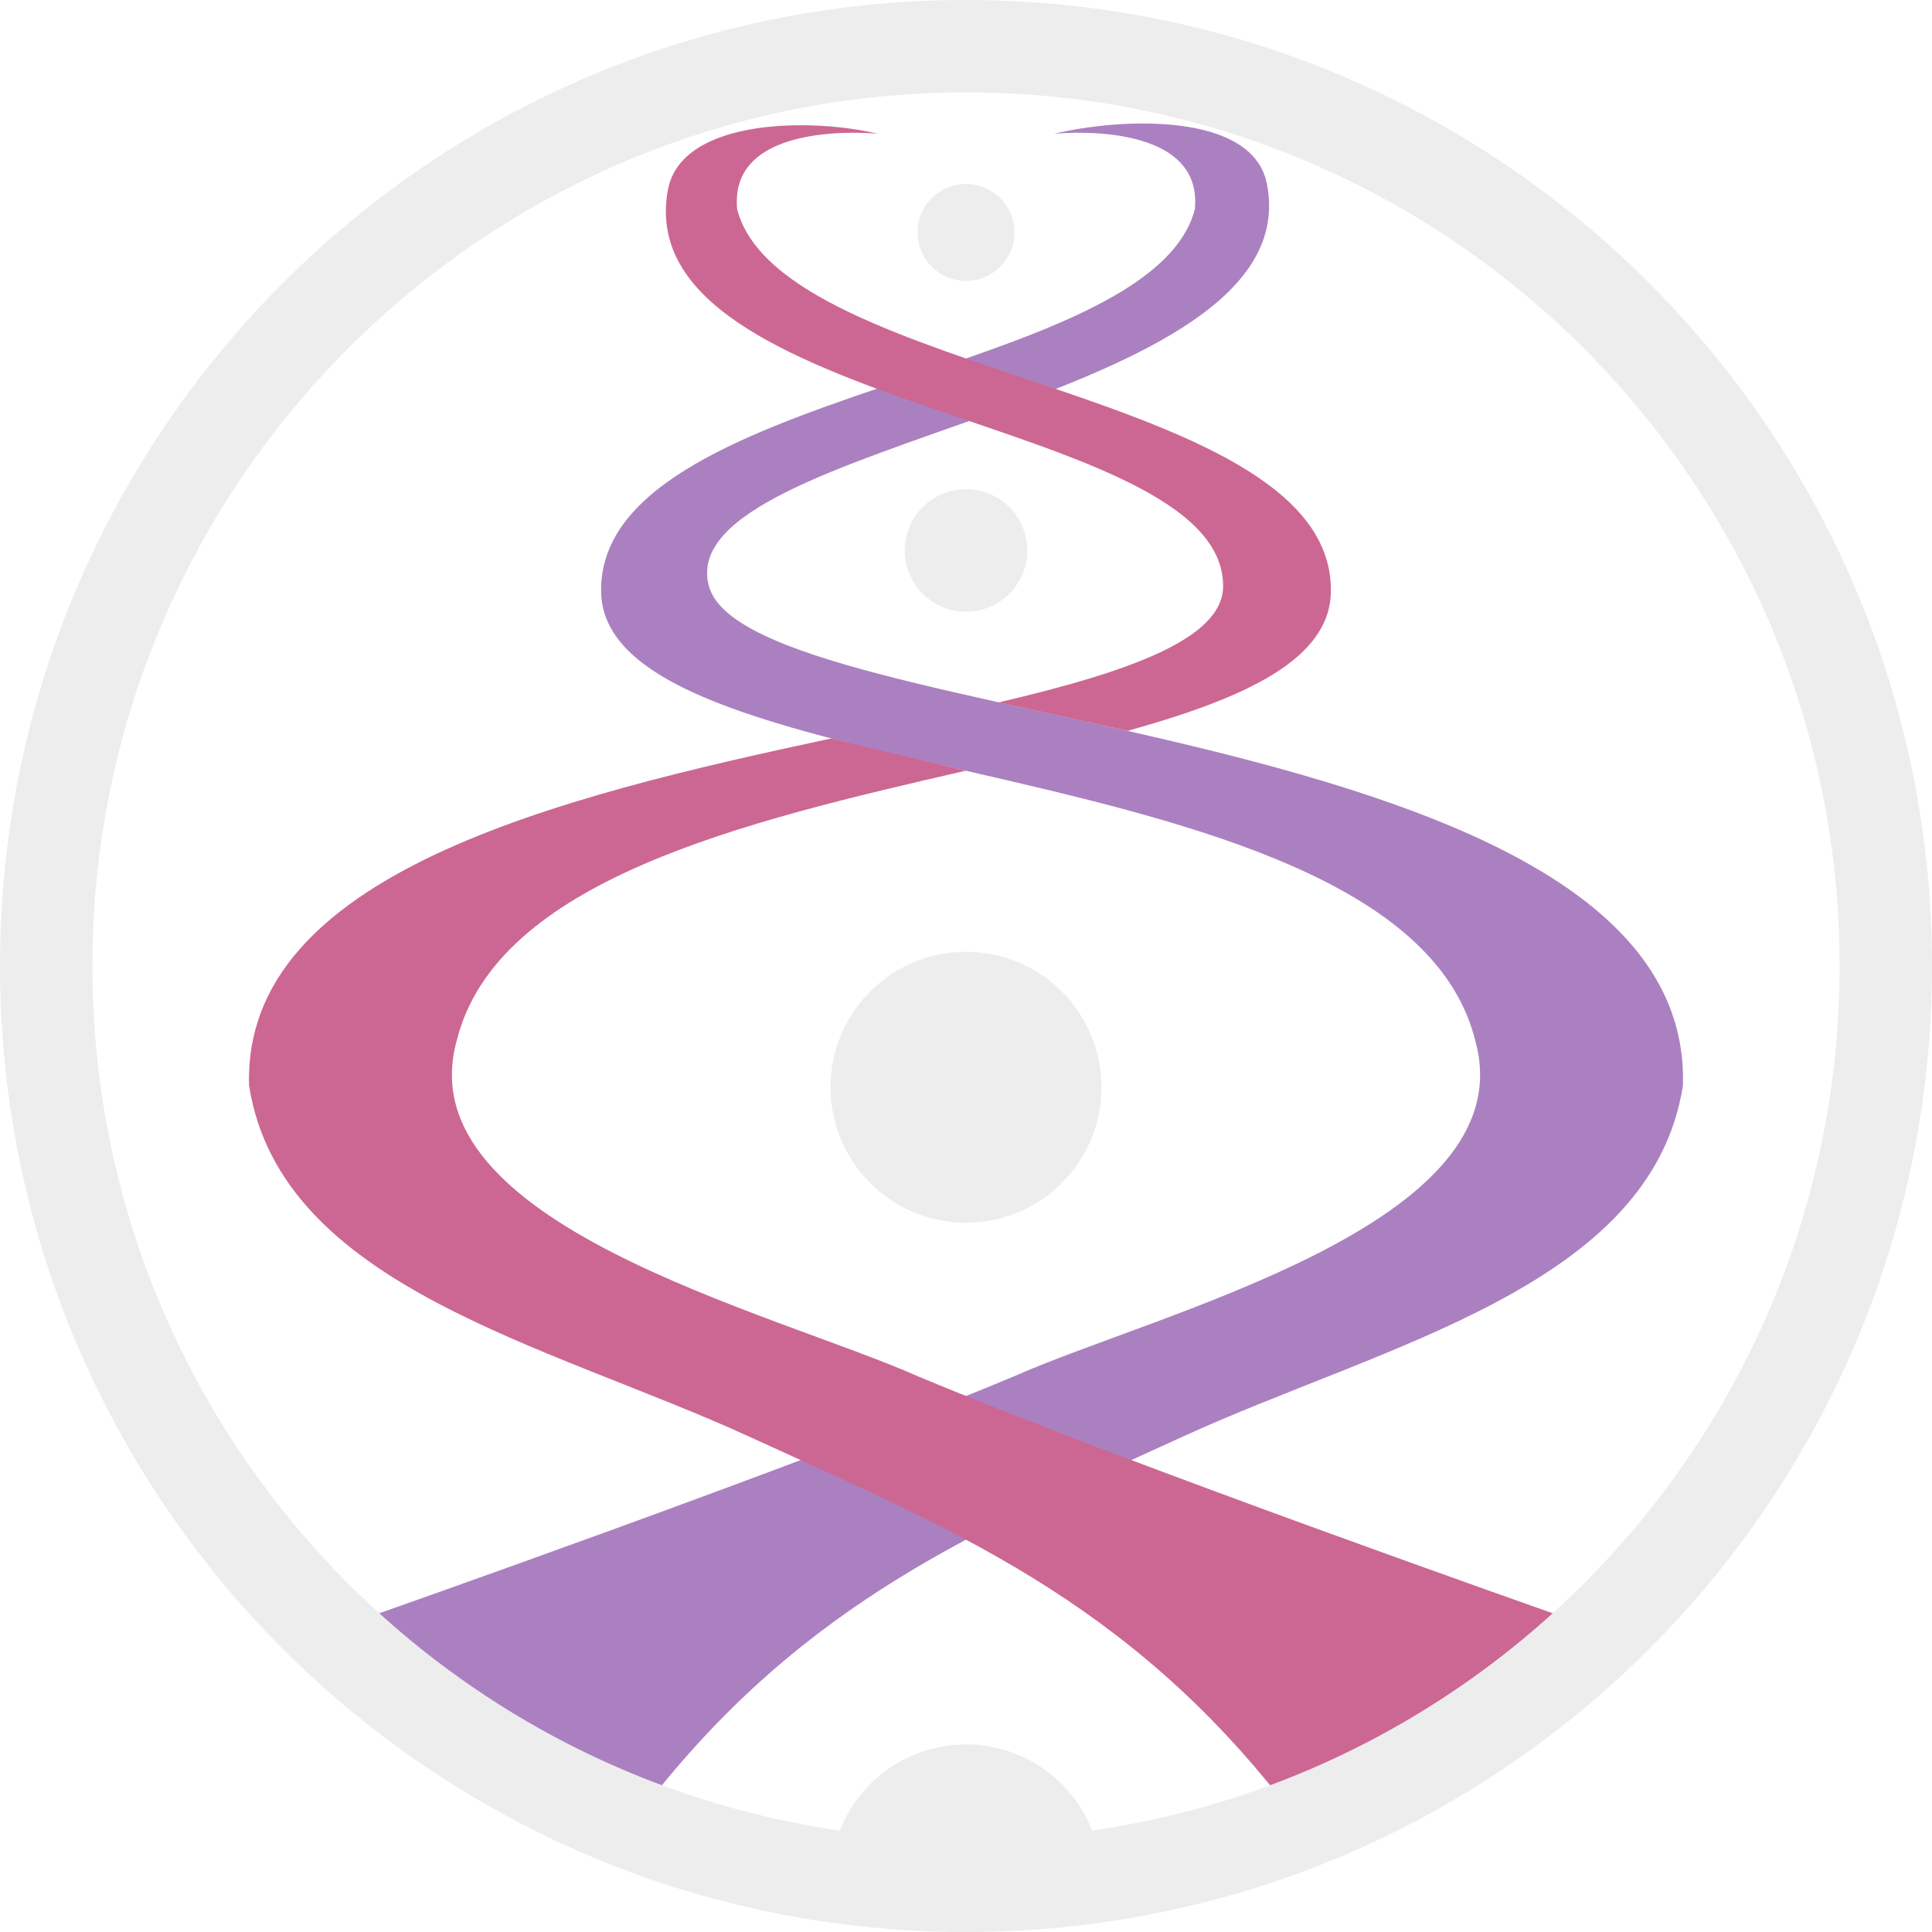
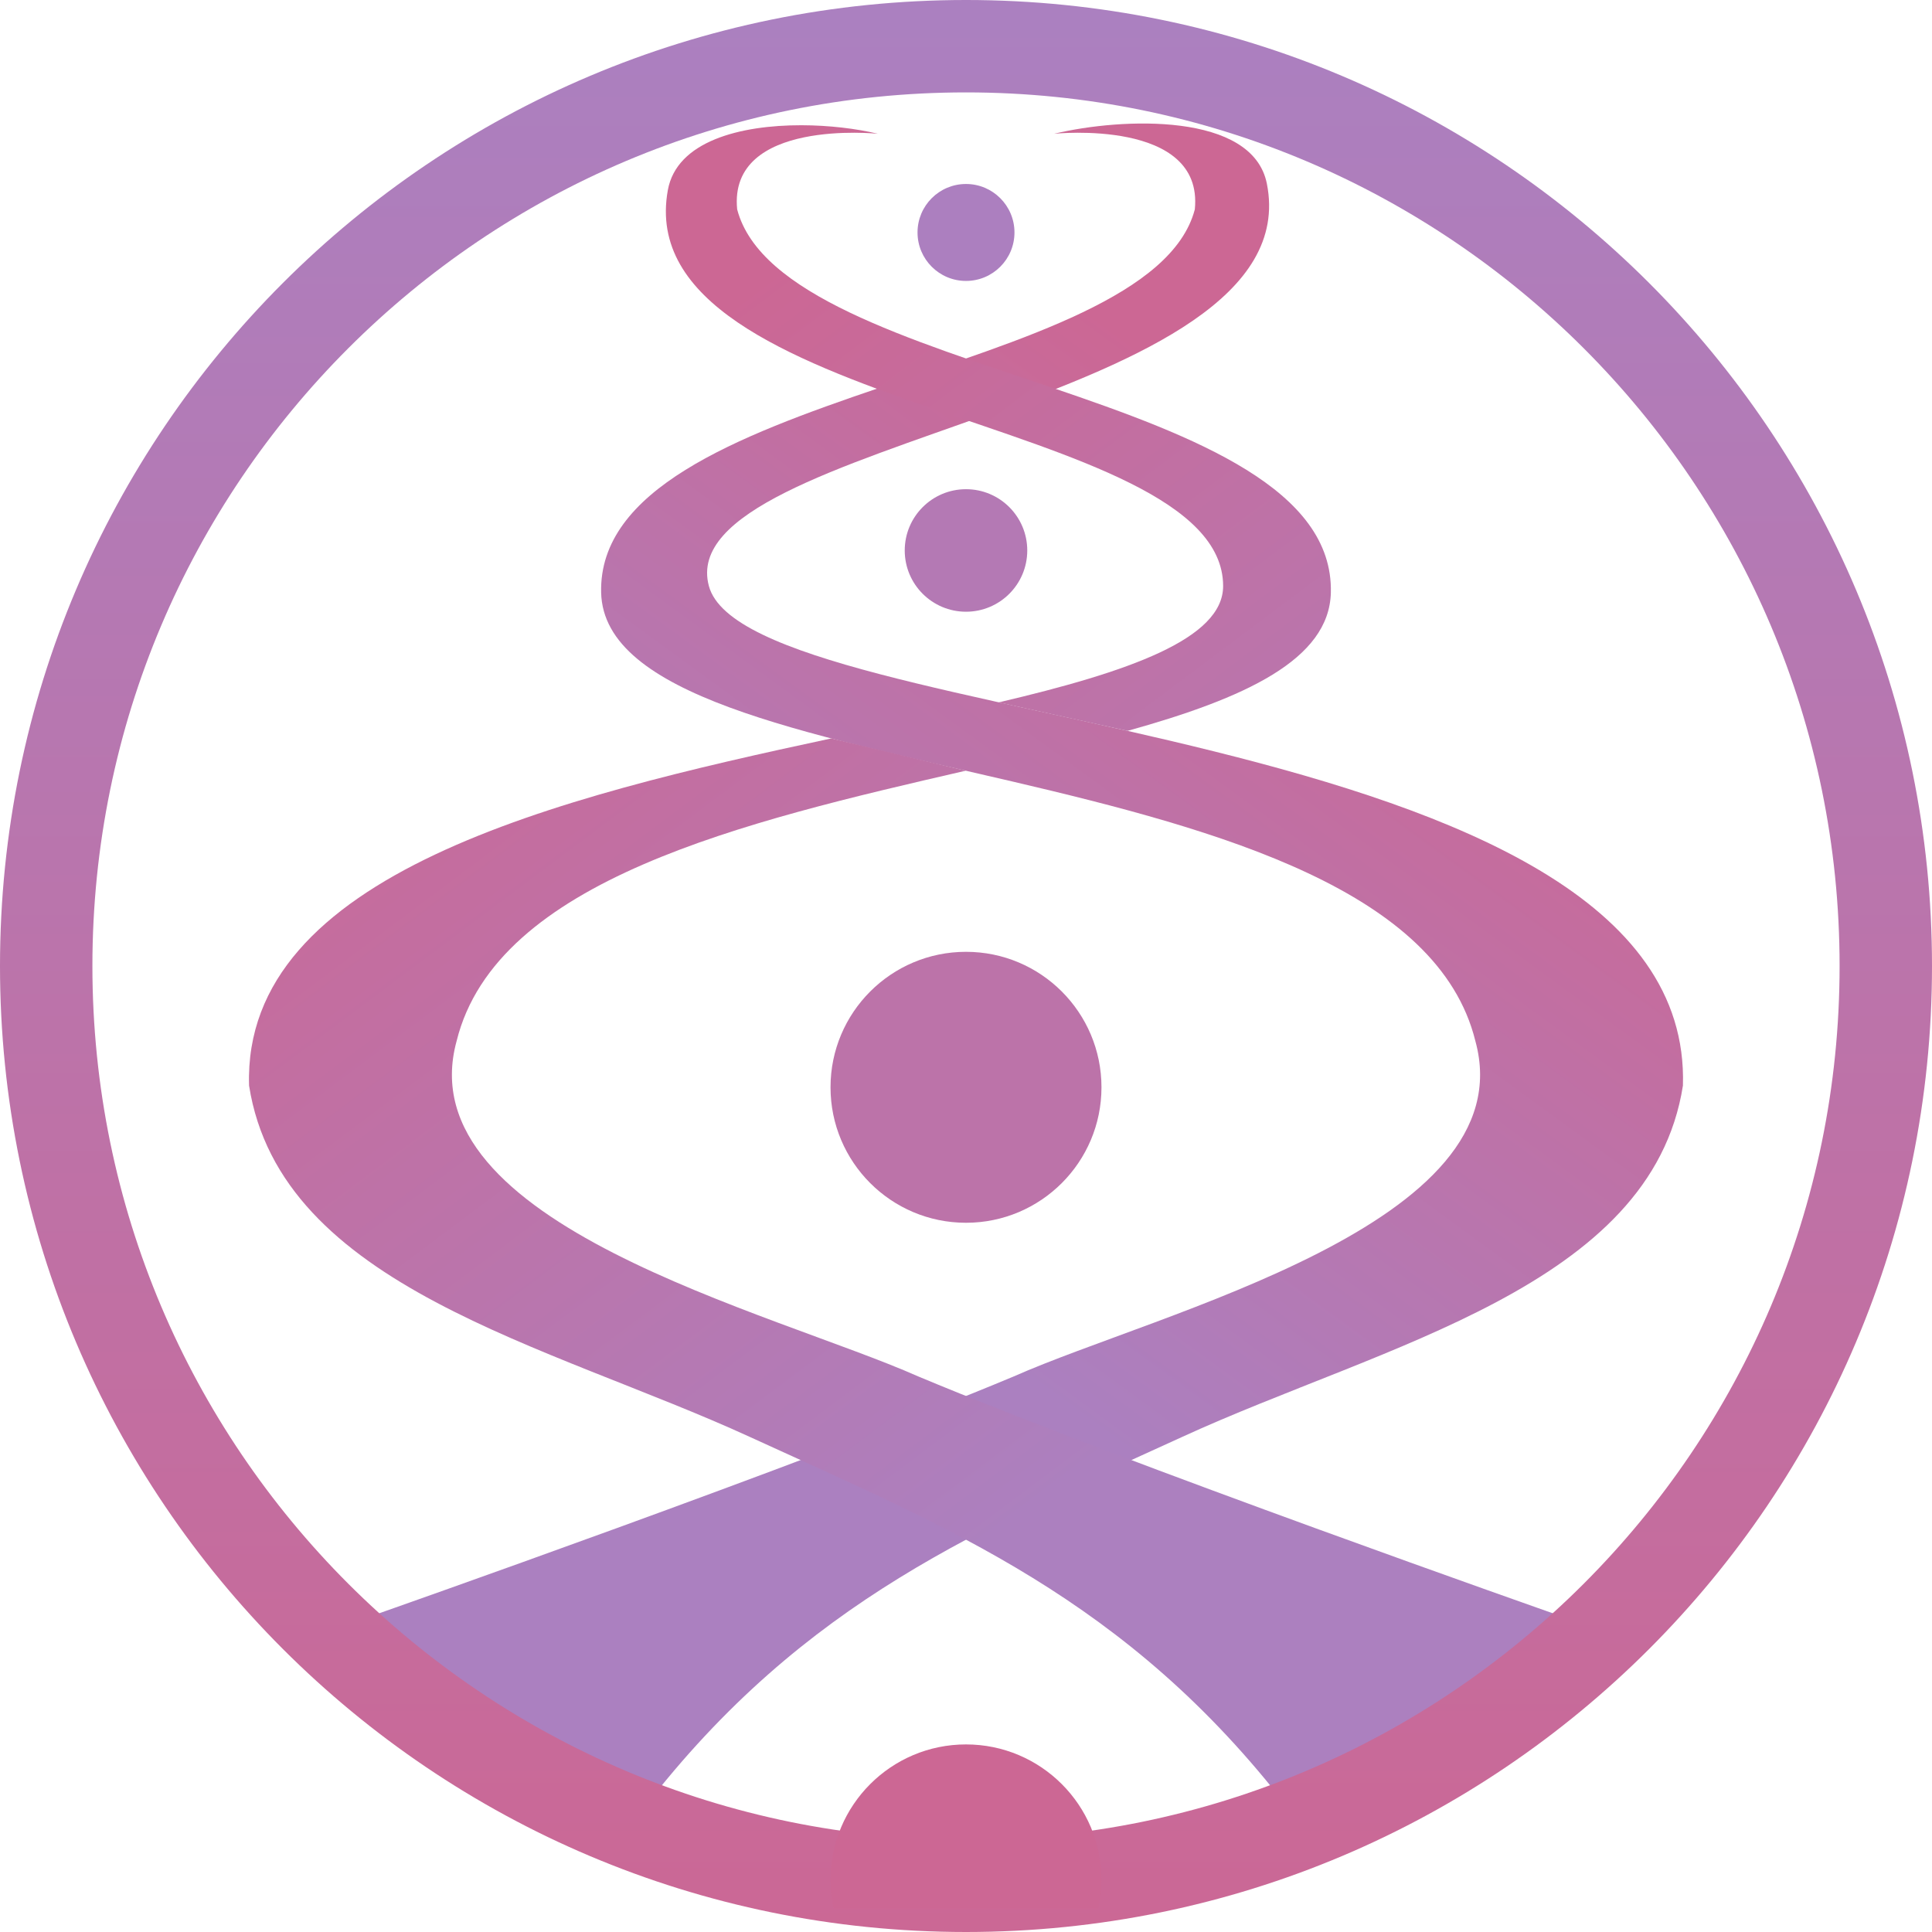
- <svg xmlns="http://www.w3.org/2000/svg" id="svg6" version="1.1" viewBox="0 0 791.42 791.42" height="791.42mm" width="791.42mm" xml:space="preserve">
-   <defs id="defs2" />
+ <svg xmlns="http://www.w3.org/2000/svg" xmlns:xlink="http://www.w3.org/1999/xlink" id="svg6" version="1.1" viewBox="0 0 791.42 791.42" height="791.42mm" width="791.42mm" xml:space="preserve">
+   <defs id="defs2">
+     <linearGradient id="linearGradient13">
+       <stop style="stop-color:#cc6794;stop-opacity:1;" offset="0" id="stop13" />
+       <stop style="stop-color:#ac80bf;stop-opacity:1;" offset="1" id="stop14" />
+     </linearGradient>
+     <linearGradient id="linearGradient9">
+       <stop style="stop-color:#cc6794;stop-opacity:1" offset="0" id="stop9" />
+       <stop style="stop-color:#ac7fbf;stop-opacity:1;" offset="1" id="stop10" />
+     </linearGradient>
+     <linearGradient id="linearGradient3">
+       <stop style="stop-color:#ab80c0;stop-opacity:1;" offset="0" id="stop3" />
+       <stop style="stop-color:#cc6794;stop-opacity:1" offset="1" id="stop4" />
+     </linearGradient>
+     <linearGradient id="linearGradient1">
+       <stop style="stop-color:#cc6794;stop-opacity:1;" offset="0" id="stop1" />
+       <stop style="stop-color:#ab80c0;stop-opacity:1;" offset="1" id="stop2" />
+     </linearGradient>
+     <linearGradient xlink:href="#linearGradient1" id="linearGradient2" x1="-2.294" y1="558.207" x2="-2.294" y2="-249.665" gradientUnits="userSpaceOnUse" />
+     <linearGradient xlink:href="#linearGradient3" id="linearGradient4" x1="-2167.087" y1="-275.147" x2="-1947.356" y2="-576.087" gradientUnits="userSpaceOnUse" />
+     <linearGradient xlink:href="#linearGradient9" id="linearGradient10" x1="-2314.055" y1="-320.972" x2="-1778.374" y2="-320.972" gradientUnits="userSpaceOnUse" />
+     <linearGradient xlink:href="#linearGradient13" id="linearGradient14" x1="-8349.202" y1="-1957.972" x2="-7275.919" y2="-526.677" gradientUnits="userSpaceOnUse" />
+   </defs>
  <g transform="translate(378.2874,252.9293)" id="layer1">
    <g transform="translate(2037.753,464.1058)" id="g979">
-       <path id="path841-7-2" d="m -2262.289,-55.619 c 0,0 175.721,-61.663 261.562,-97.596 59.642,-26.456 209.701,-62.283 189.051,-137.398 -30.414,-122.983 -356.085,-99.266 -358.115,-183.669 -2.03,-84.403 224.834,-86.923 243.196,-156.983 3.74,-37.395 -57.629,-30.977 -57.629,-30.977 27.913,-6.678 81.292,-8.825 87.136,20.43 18.402,92.111 -244.812,104.214 -228.577,164.803 16.235,60.589 403.762,52.165 399.015,204.682 -12.955,82.544 -122.571,106.028 -205.212,143.947 -81.186,37.252 -154.248,66.01 -220.575,152.171 -24.912,-7.534 -109.853,-79.409 -109.853,-79.409 z" style="fill:#ab80c0;fill-opacity:1;stroke:none;stroke-width:2.565;stroke-linecap:butt;stroke-linejoin:miter;stroke-miterlimit:4;stroke-dasharray:none;stroke-opacity:1" />
-       <path transform="matrix(0.2645833,0,0,0.2645833,-4.808298,-4.805704)" d="m -7618.144,-1498.658 -208.147,-49.983 c -424.034,90.81 -911.624,209.54 -901.414,537.528 48.965,311.979 463.26,400.739 775.602,544.055 306.844,140.793 582.986,249.489 833.67,575.137 94.155,-28.475 415.193,-300.129 415.193,-300.129 0,0 -664.141,-233.056 -988.582,-368.867 -225.42,-99.99 -792.571,-235.399 -714.523,-519.299 61.726,-249.595 445.112,-339.473 788.202,-418.442 z" style="fill:#cc6794;fill-opacity:1;stroke:none;stroke-width:9.694;stroke-linecap:butt;stroke-linejoin:miter;stroke-miterlimit:4;stroke-dasharray:none;stroke-opacity:1" id="path841-7-2-7" />
-       <path transform="matrix(0.2645833,0,0,0.2645833,-4.808298,-4.805704)" d="m -7872.455,-2497.994 c -94.637,-0.151 -193.226,24.625 -206.914,100.562 -62.429,346.333 859.225,347.69 859.75,612.719 0.162,81.973 -146.334,133.071 -347.545,180.288 l 199.558,44.088 c 181.403,-50.521 312.266,-110.128 314.765,-214.064 7.671,-319.003 -849.765,-328.528 -919.168,-593.322 -14.134,-141.337 217.811,-117.08 217.811,-117.08 -33.039,-7.905 -75.239,-13.123 -118.256,-13.191 z" style="fill:#cc6794;fill-opacity:1;stroke:none;stroke-width:9.694;stroke-linecap:butt;stroke-linejoin:miter;stroke-miterlimit:4;stroke-dasharray:none;stroke-opacity:1" id="path988" />
+       <path id="path841-7-2" d="m -2262.289,-55.619 c 0,0 175.721,-61.663 261.562,-97.596 59.642,-26.456 209.701,-62.283 189.051,-137.398 -30.414,-122.983 -356.085,-99.266 -358.115,-183.669 -2.03,-84.403 224.834,-86.923 243.196,-156.983 3.74,-37.395 -57.629,-30.977 -57.629,-30.977 27.913,-6.678 81.292,-8.825 87.136,20.43 18.402,92.111 -244.812,104.214 -228.577,164.803 16.235,60.589 403.762,52.165 399.015,204.682 -12.955,82.544 -122.571,106.028 -205.212,143.947 -81.186,37.252 -154.248,66.01 -220.575,152.171 -24.912,-7.534 -109.853,-79.409 -109.853,-79.409 z" style="fill:url(#linearGradient4);fill-opacity:1;stroke:none;stroke-width:2.565;stroke-linecap:butt;stroke-linejoin:miter;stroke-miterlimit:4;stroke-dasharray:none;stroke-opacity:1" />
+       <g id="g9" style="fill:url(#linearGradient10)">
+         <path id="path988" style="fill:url(#linearGradient14);fill-opacity:1;stroke:none;stroke-width:9.694;stroke-linecap:butt;stroke-linejoin:miter;stroke-miterlimit:4;stroke-dasharray:none;stroke-opacity:1" transform="matrix(0.2645833,0,0,0.2645833,-4.808298,-4.805704)" d="m -7872.455,-2497.994 c -94.637,-0.151 -193.226,24.625 -206.914,100.562 -62.429,346.333 859.225,347.69 859.75,612.719 0.162,81.973 -146.334,133.071 -347.545,180.288 l 199.558,44.088 c 181.403,-50.521 312.266,-110.128 314.765,-214.064 7.671,-319.003 -849.765,-328.528 -919.168,-593.322 -14.134,-141.337 217.811,-117.08 217.811,-117.08 -33.039,-7.905 -75.239,-13.123 -118.256,-13.191 z m 254.311,999.336 -208.147,-49.983 c -424.034,90.81 -911.624,209.54 -901.414,537.528 48.965,311.979 463.26,400.739 775.602,544.055 306.844,140.793 582.986,249.489 833.67,575.137 94.155,-28.475 415.193,-300.129 415.193,-300.129 0,0 -664.141,-233.056 -988.582,-368.867 -225.42,-99.99 -792.571,-235.399 -714.523,-519.299 61.726,-249.595 445.112,-339.473 788.202,-418.442 z" />
+       </g>
    </g>
-     <circle r="376.784" cy="142.78" cx="17.422" id="path975" style="fill:none;fill-opacity:1;stroke:#ededed;stroke-width:37.851;stroke-linecap:round;stroke-linejoin:round;stroke-miterlimit:4;stroke-dasharray:none;stroke-opacity:1" />
-     <circle r="55.495" cy="192.468" cx="17.422" id="path998" style="fill:#ededed;fill-opacity:1;stroke:none;stroke-width:40.052;stroke-linecap:round;stroke-linejoin:round;stroke-miterlimit:4;stroke-dasharray:none;stroke-opacity:1" />
-     <path id="path2652" style="fill:#ededed;fill-opacity:1;stroke:none;stroke-width:40.052;stroke-linecap:round;stroke-linejoin:round;stroke-miterlimit:4;stroke-dasharray:none;stroke-opacity:1" d="m 17.423,461.653 a 55.495,55.495 0 0 0 -55.495,55.495 55.495,55.495 0 0 0 1.294,11.699 H 71.623 a 55.495,55.495 0 0 0 1.294,-11.699 55.495,55.495 0 0 0 -55.495,-55.495 z" />
-     <circle r="25.095" cy="-27.439" cx="17.422" id="path998-3" style="fill:#ededed;fill-opacity:1;stroke:none;stroke-width:18.112;stroke-linecap:round;stroke-linejoin:round;stroke-miterlimit:4;stroke-dasharray:none;stroke-opacity:1" />
-     <circle r="19.856" cy="-157.705" cx="17.422" id="path998-3-7" style="fill:#ededed;fill-opacity:1;stroke:none;stroke-width:14.331;stroke-linecap:round;stroke-linejoin:round;stroke-miterlimit:4;stroke-dasharray:none;stroke-opacity:1" />
+     <circle r="376.784" cy="142.78" cx="17.422" id="path975" style="fill:none;fill-opacity:1;stroke:url(#linearGradient2);stroke-width:37.851;stroke-linecap:round;stroke-linejoin:round;stroke-miterlimit:4;stroke-dasharray:none;stroke-opacity:1" />
+     <circle r="55.495" cy="192.468" cx="17.422" id="path998" style="fill:#bc73a9;fill-opacity:1;stroke:none;stroke-width:40.052;stroke-linecap:round;stroke-linejoin:round;stroke-miterlimit:4;stroke-dasharray:none;stroke-opacity:1" />
+     <path id="path2652" style="fill:#cc6794;fill-opacity:1;stroke:none;stroke-width:40.052;stroke-linecap:round;stroke-linejoin:round;stroke-miterlimit:4;stroke-dasharray:none;stroke-opacity:1" d="m 17.423,461.653 a 55.495,55.495 0 0 0 -55.495,55.495 55.495,55.495 0 0 0 1.294,11.699 H 71.623 a 55.495,55.495 0 0 0 1.294,-11.699 55.495,55.495 0 0 0 -55.495,-55.495 z" />
+     <circle r="25.095" cy="-27.439" cx="17.422" id="path998-3" style="fill:#b479b4;fill-opacity:1;stroke:none;stroke-width:18.112;stroke-linecap:round;stroke-linejoin:round;stroke-miterlimit:4;stroke-dasharray:none;stroke-opacity:1" />
+     <circle r="19.856" cy="-157.705" cx="17.422" id="path998-3-7" style="fill:#ac7fbf;fill-opacity:1;stroke:none;stroke-width:14.331;stroke-linecap:round;stroke-linejoin:round;stroke-miterlimit:4;stroke-dasharray:none;stroke-opacity:1" />
  </g>
</svg>
